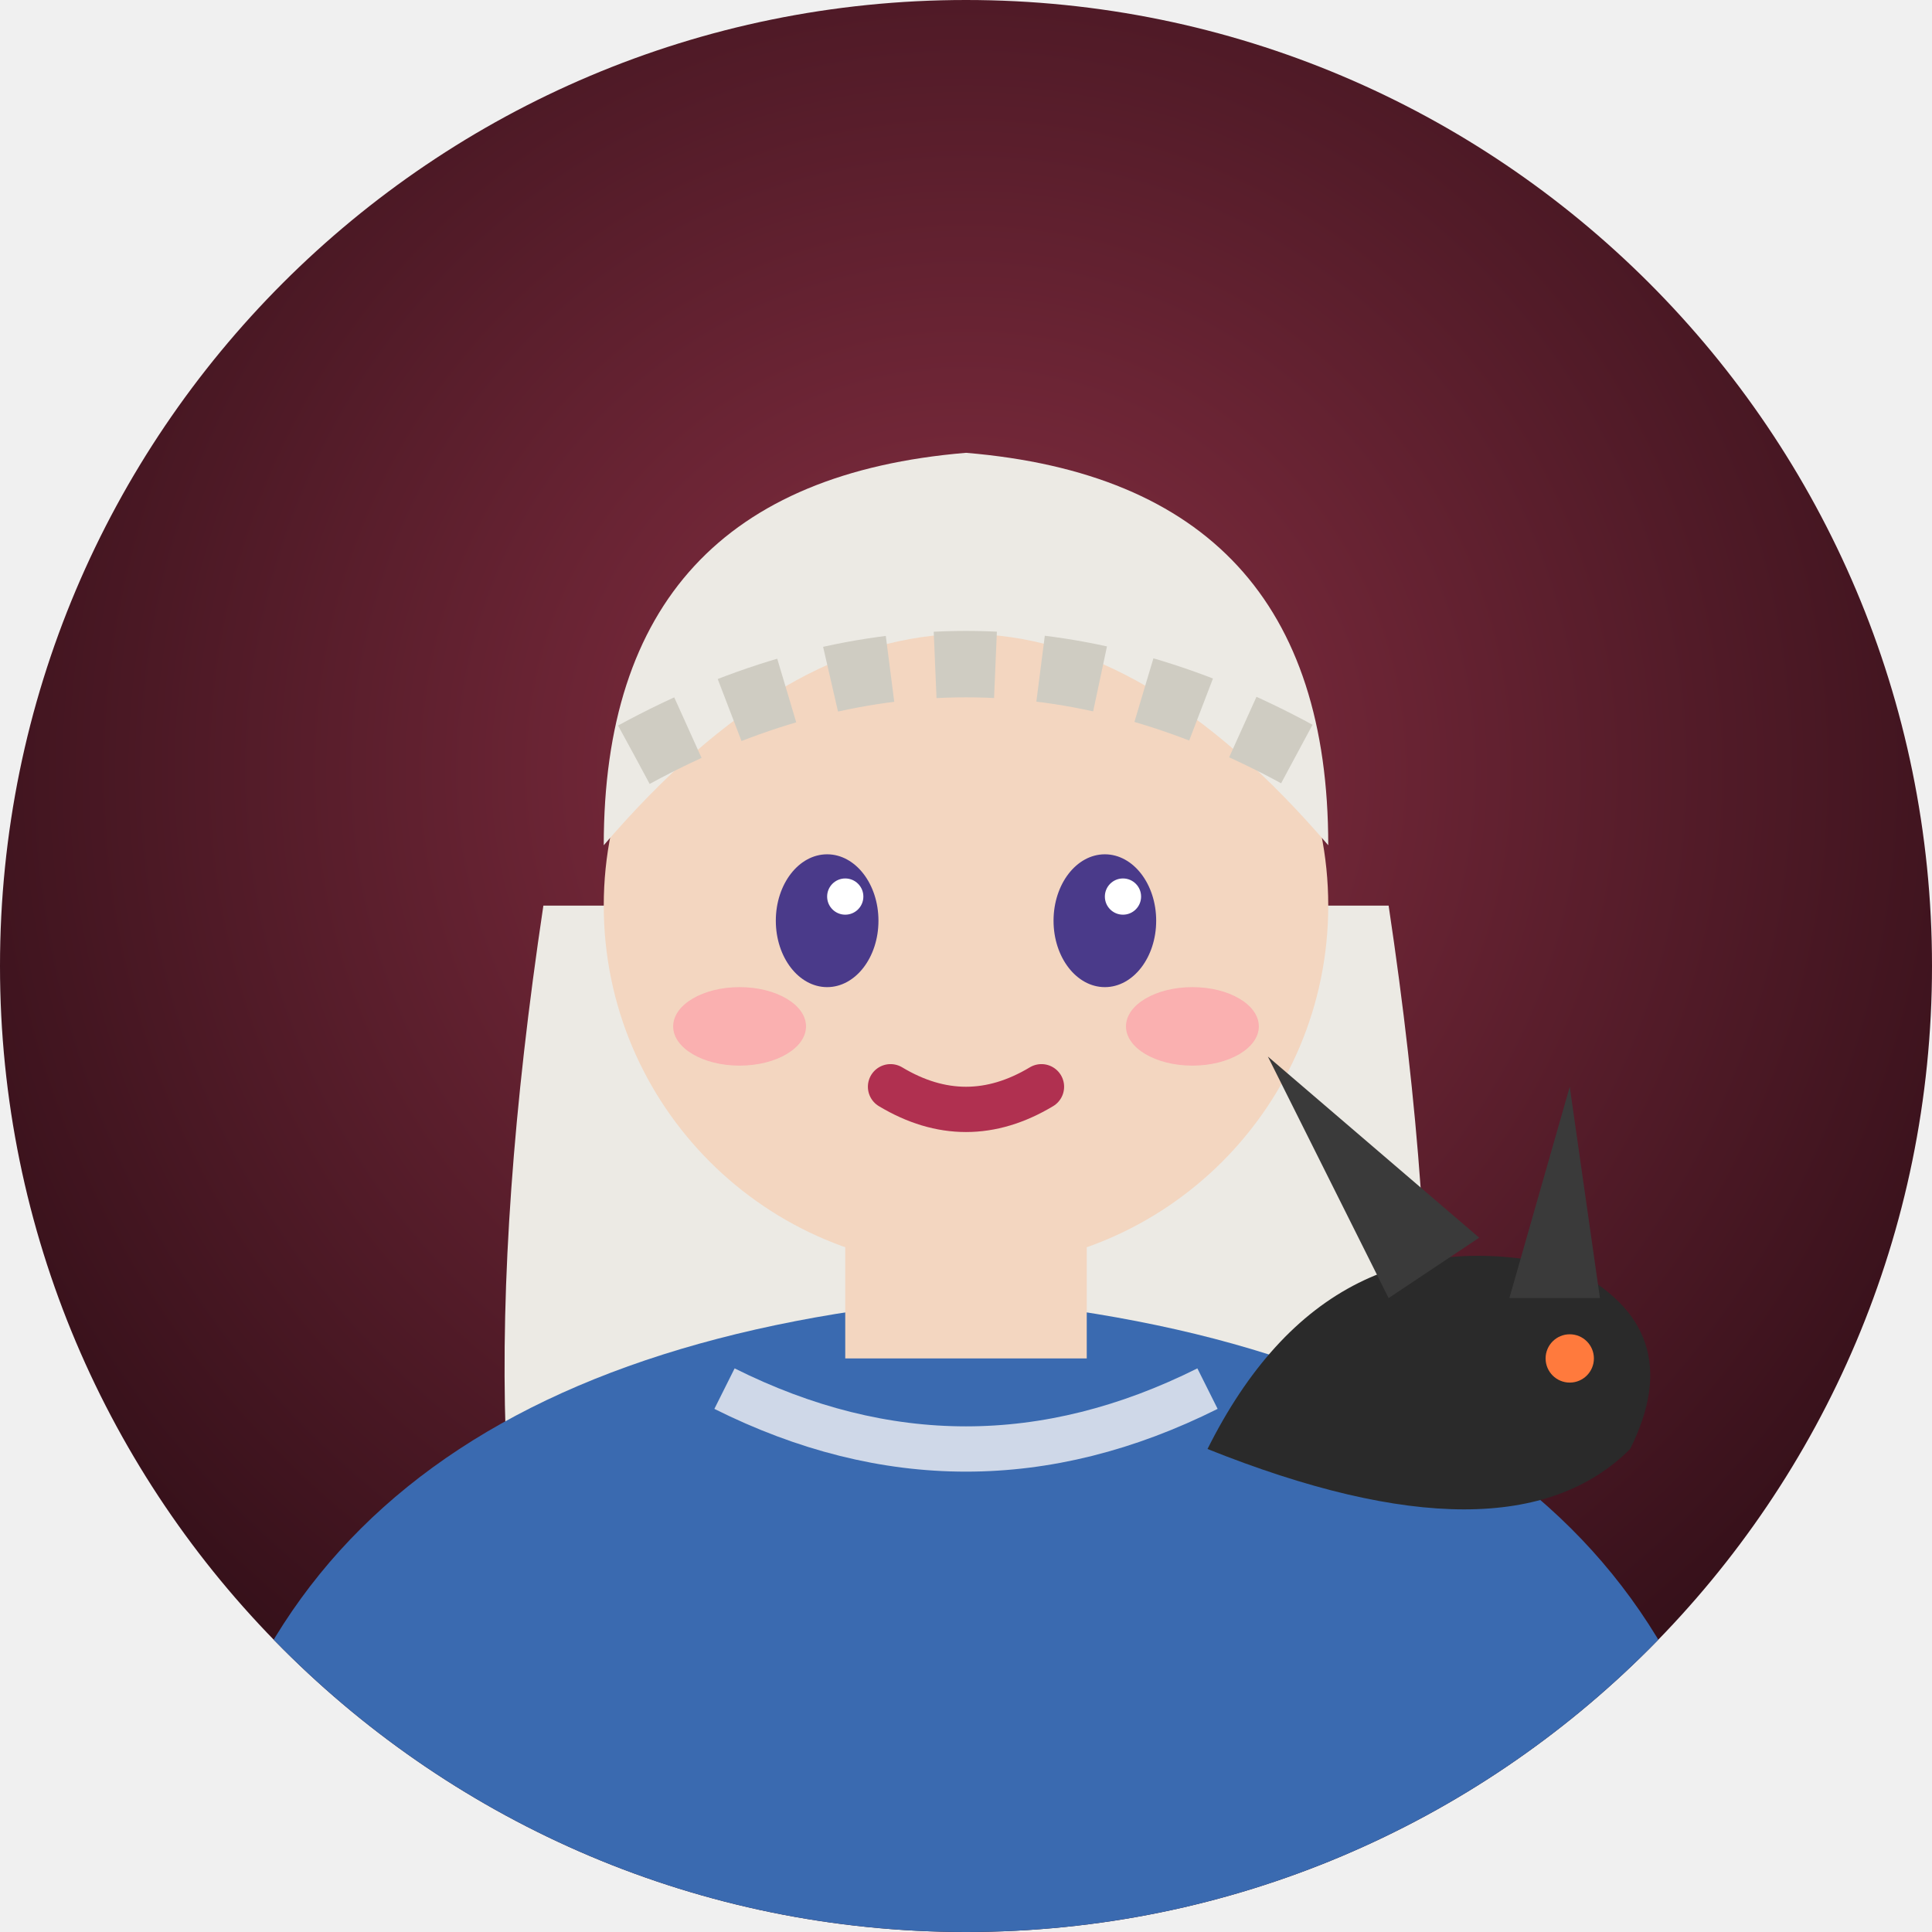
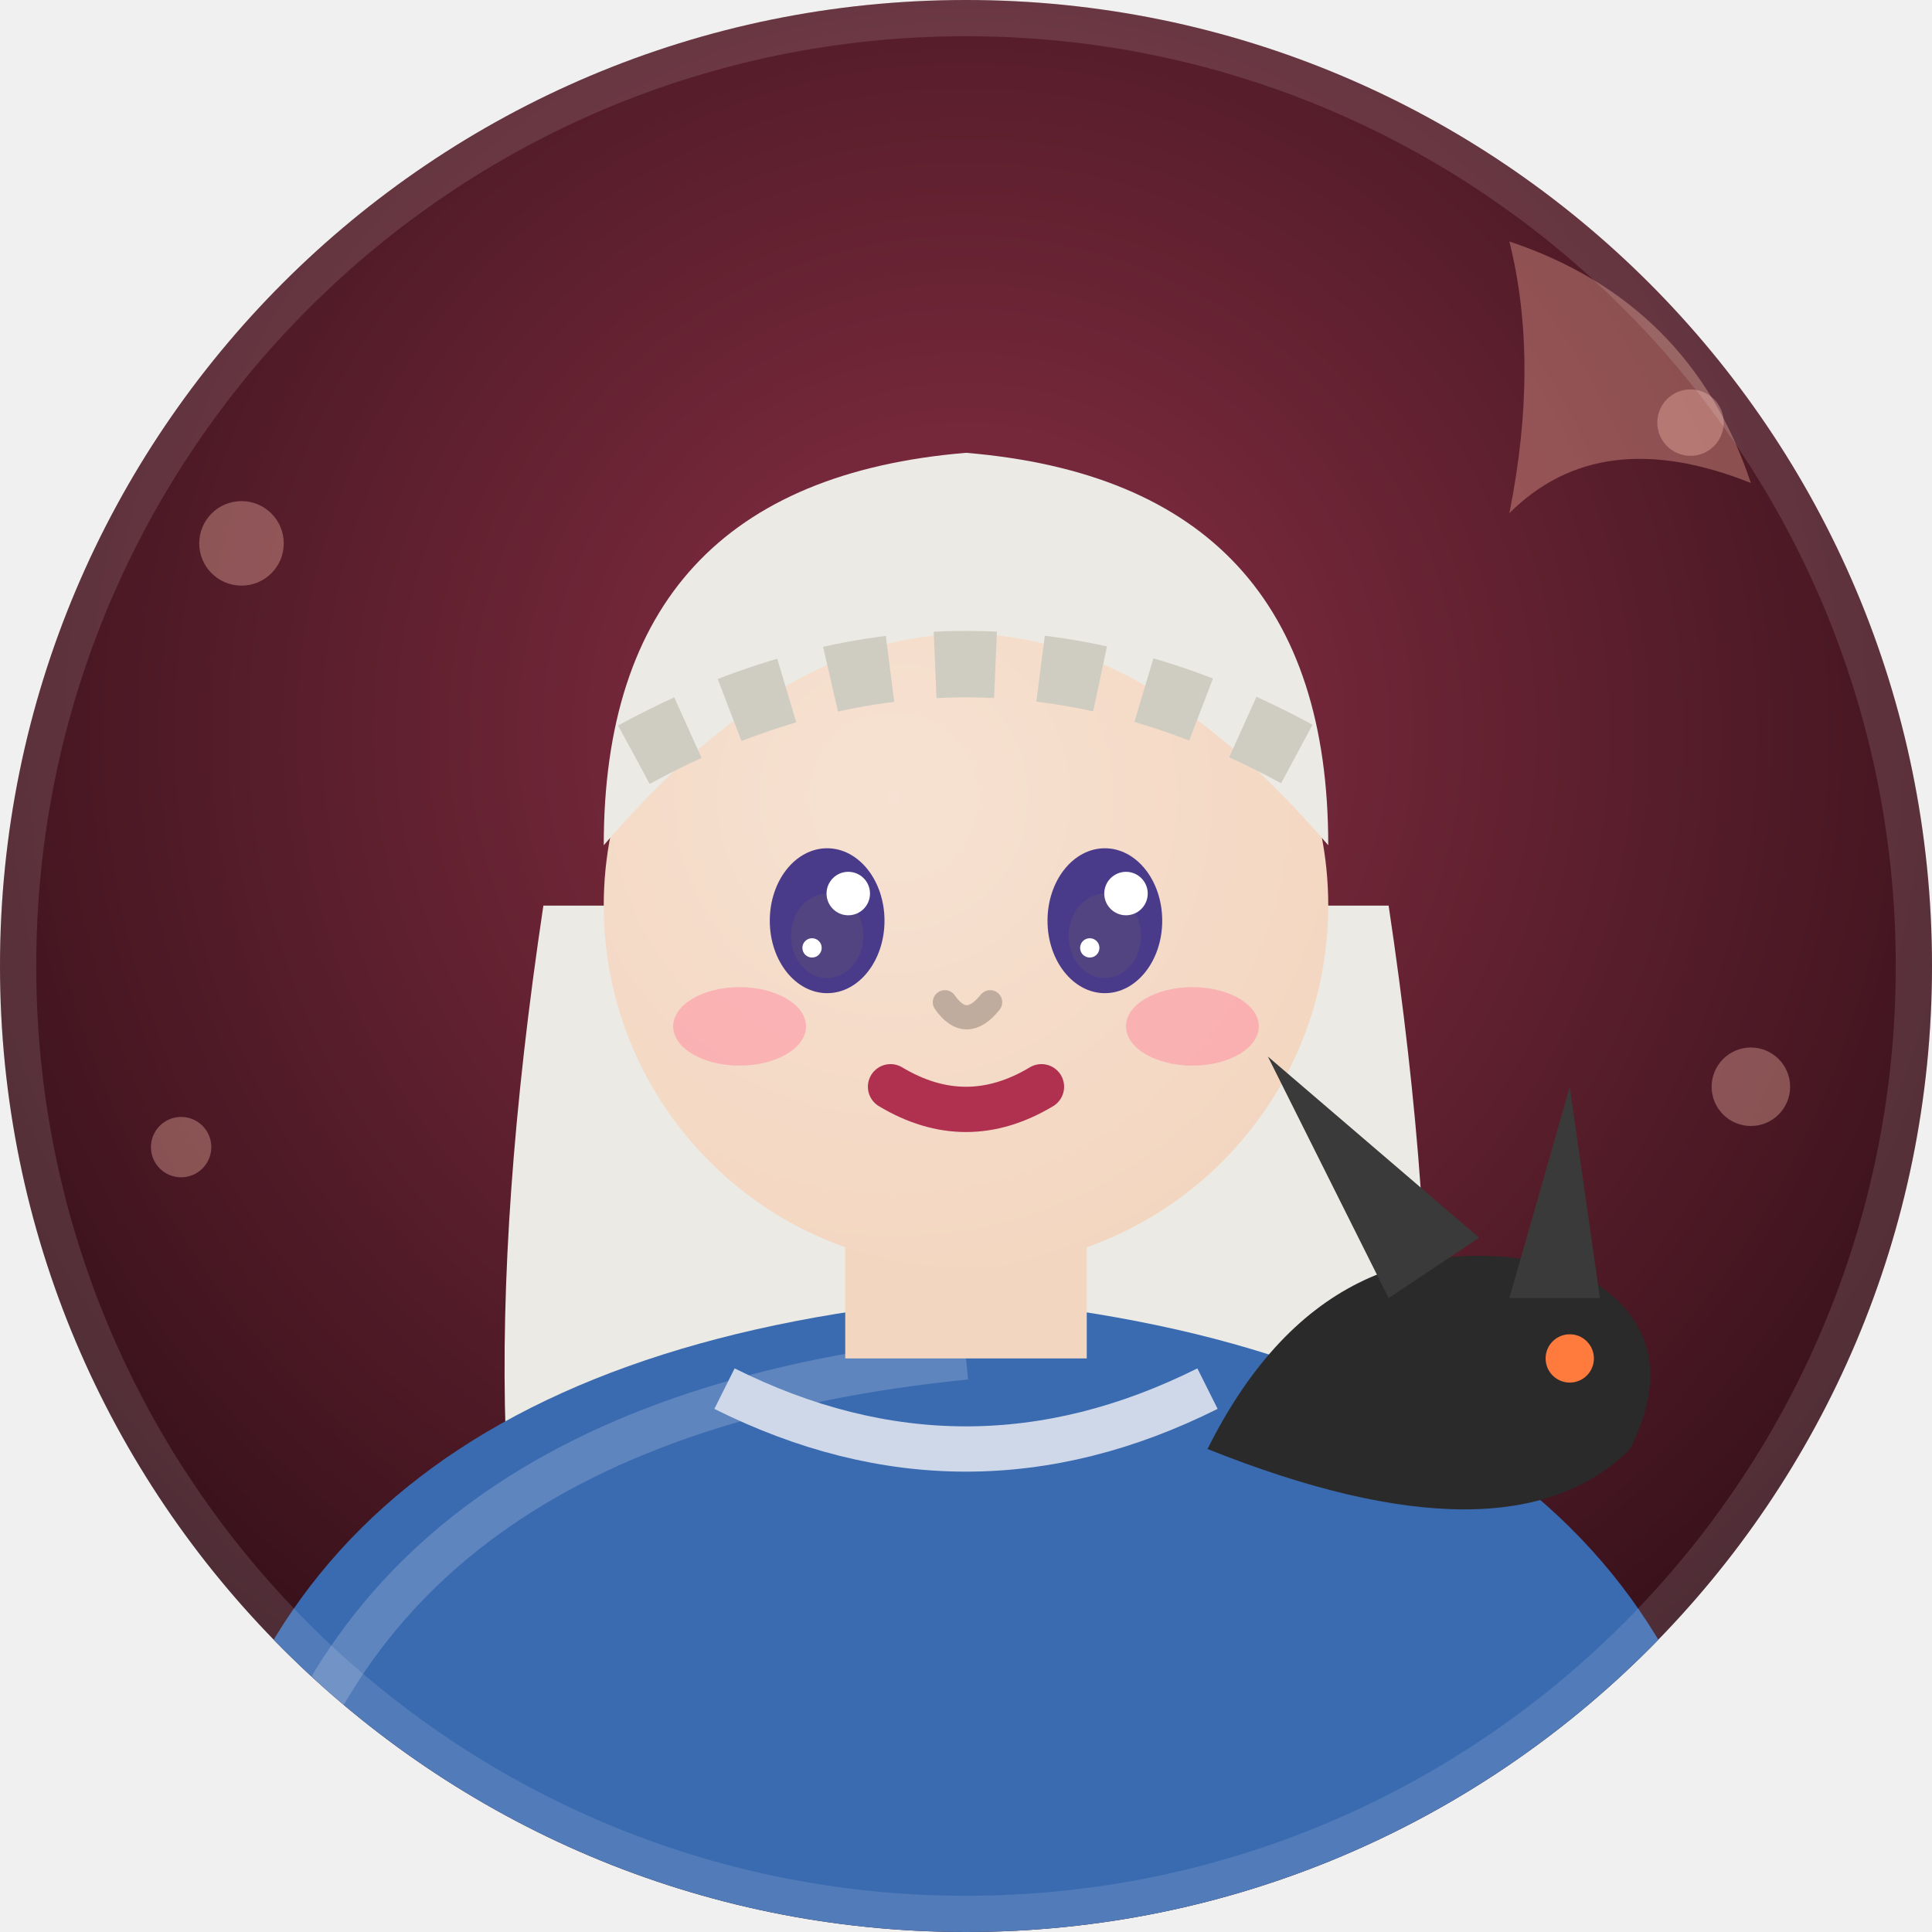
<svg xmlns="http://www.w3.org/2000/svg" viewBox="0 0 64 64">
  <defs>
-     <clipPath id="c">
+     <clipPath id="dragonqueen-c">
      <circle cx="32" cy="32" r="32" />
    </clipPath>
-     <radialGradient id="bg" cx="50%" cy="40%" r="65%">
+     <radialGradient id="dragonqueen-bg" cx="50%" cy="38%" r="68%">
      <stop offset="0" stop-color="#8a3044" />
      <stop offset="1" stop-color="#2a0c14" />
    </radialGradient>
+     <radialGradient id="dragonqueen-sk" cx="40%" cy="35%" r="70%">
+       <stop offset="0" stop-color="#fff" stop-opacity=".28" />
+       <stop offset="1" stop-color="#fff" stop-opacity="0" />
+     </radialGradient>
  </defs>
-   <g clip-path="url(#c)">
-     <rect width="64" height="64" fill="url(#bg)" />
+   <g clip-path="url(#dragonqueen-c)">
+     <rect width="64" height="64" fill="url(#dragonqueen-bg)" />
+     <path d="M50 8 q6 2 8 8 q-5 -2 -8 1 q1 -5 0 -9Z" fill="#ffb4a0" opacity=".35" />
+     <g fill="#ffc0b0" opacity=".35">
+       <circle cx="8" cy="18" r="1.4" />
+       <circle cx="56" cy="14" r="1.1" />
+       <circle cx="58" cy="36" r="1.3" />
+       <circle cx="6" cy="38" r="1" />
+     </g>
    <path d="M18 30 Q15 50 19 60 L45 60 Q49 50 46 30Z" fill="#eceae4" />
    <path d="M6 64 Q8 45 32 43 Q56 45 58 64Z" fill="#3a6ab0" />
+     <path d="M8.5 62 Q12 47 32 45" stroke="#fff" stroke-opacity=".18" stroke-width="1.4" fill="none" />
    <path d="M24 46 Q32 50 40 46" stroke="#cfd8e8" stroke-width="1.5" fill="none" />
    <rect x="28" y="38" width="8" height="7" fill="#f3d6c0" />
+     <rect x="28" y="38" width="8" height="2.6" fill="#000" opacity=".12" />
    <circle cx="32" cy="30" r="12" fill="#f3d6c0" />
+     <circle cx="32" cy="30" r="12" fill="url(#dragonqueen-sk)" />
+     <path d="M31.3 33.2 Q32 34.2 32.8 33.2" stroke="#000" stroke-opacity=".22" stroke-width=".8" fill="none" stroke-linecap="round" />
    <path d="M20 28 Q20 16 32 15 Q44 16 44 28 Q38 21 32 21 Q26 21 20 28Z" fill="#eceae4" />
    <path d="M21 25 Q32 19 43 25" stroke="#cfccc2" stroke-width="2.2" fill="none" stroke-dasharray="2 1.5" />
-     <ellipse cx="27.4" cy="30.5" rx="1.7" ry="2.2" fill="#4a3a8a" />
-     <ellipse cx="36.6" cy="30.5" rx="1.7" ry="2.2" fill="#4a3a8a" />
-     <circle cx="28" cy="29.7" r=".6" fill="#fff" />
-     <circle cx="37.2" cy="29.7" r=".6" fill="#fff" />
+     <ellipse cx="27.4" cy="30.5" rx="1.9" ry="2.4" fill="#4a3a8a" />
+     <ellipse cx="27.4" cy="31" rx="1.2" ry="1.4" fill="#5a4a7a" opacity=".55" />
+     <circle cx="28.1" cy="29.6" r=".72" fill="#fff" />
+     <circle cx="26.9" cy="31.4" r=".32" fill="#fff" />
+     <ellipse cx="36.6" cy="30.5" rx="1.9" ry="2.4" fill="#4a3a8a" />
+     <ellipse cx="36.6" cy="31" rx="1.2" ry="1.4" fill="#5a4a7a" opacity=".55" />
+     <circle cx="37.3" cy="29.6" r=".72" fill="#fff" />
+     <circle cx="36.1" cy="31.4" r=".32" fill="#fff" />
    <path d="M29.5 36 Q32 37.5 34.5 36" stroke="#b03050" stroke-width="1.5" fill="none" stroke-linecap="round" />
    <ellipse cx="24.5" cy="34" rx="2.2" ry="1.3" fill="#ff8fa3" opacity=".55" />
    <ellipse cx="39.5" cy="34" rx="2.2" ry="1.3" fill="#ff8fa3" opacity=".55" />
    <g transform="translate(46 44)">
      <path d="M-6 4 Q-2 -4 6 -2 Q10 0 8 4 Q4 8 -6 4Z" fill="#2a2a2a" />
      <path d="M0 -1 L-4 -9 L3 -3Z M4 -1 L6 -8 L7 -1Z" fill="#3a3a3a" />
      <circle cx="6" cy="1" r=".8" fill="#ff7a3d" />
    </g>
+     <circle cx="32" cy="32" r="31.4" fill="none" stroke="#fff" stroke-opacity=".12" stroke-width="1.2" />
  </g>
</svg>
